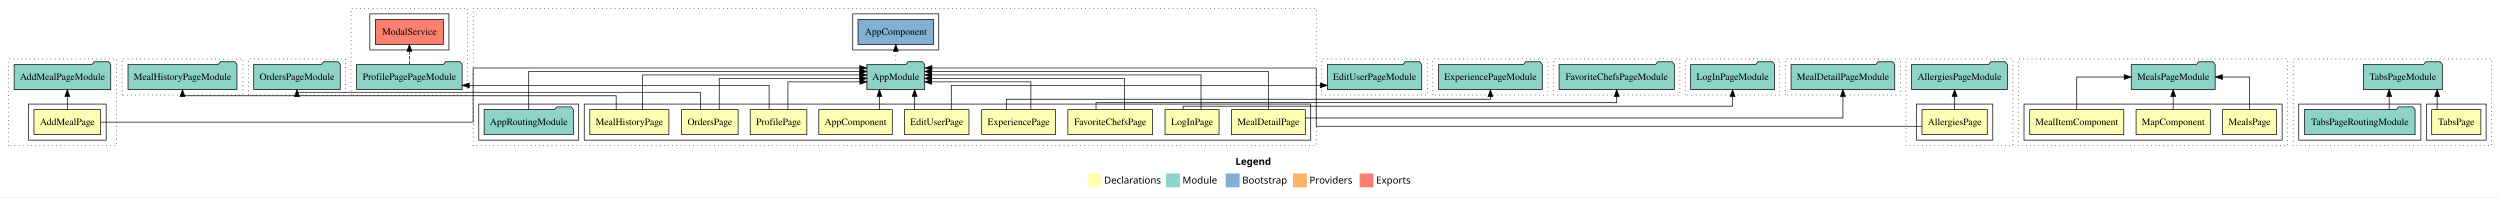
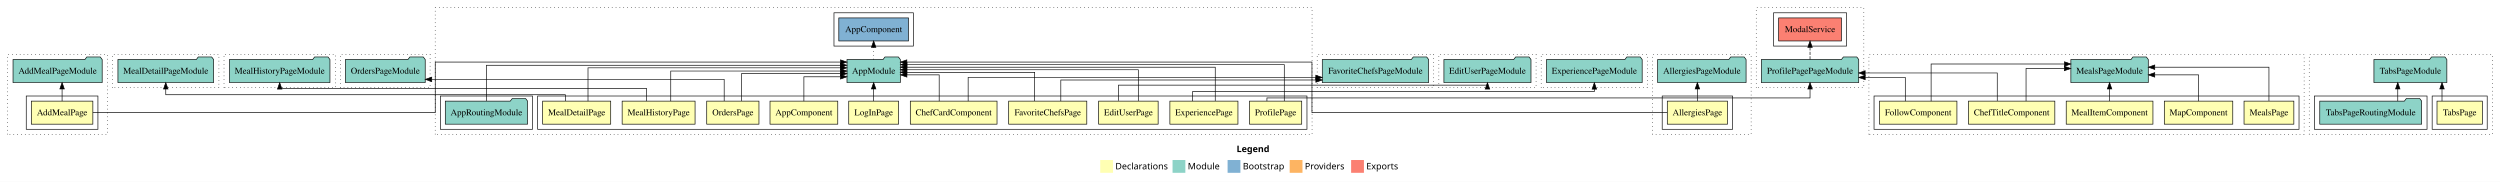
- <svg xmlns="http://www.w3.org/2000/svg" width="3603pt" height="284pt" viewBox="0.00 0.00 3603.00 284.00">
+ <svg xmlns="http://www.w3.org/2000/svg" width="3906pt" height="284pt" viewBox="0.00 0.00 3906.00 284.00">
  <g id="graph0" class="graph" transform="scale(1 1) rotate(0) translate(4 280)">
-     <polygon fill="#ffffff" stroke="transparent" points="-4,4 -4,-280 3599,-280 3599,4 -4,4" />
-     <text text-anchor="start" x="1776.509" y="-42.4" font-family="sans-serif" font-weight="bold" font-size="14.00" fill="#000000">Legend</text>
-     <polygon fill="#ffffb3" stroke="transparent" points="1563.5,-10 1563.5,-30 1583.5,-30 1583.5,-10 1563.5,-10" />
-     <text text-anchor="start" x="1587.129" y="-15.4" font-family="sans-serif" font-size="14.00" fill="#000000">  Declarations</text>
-     <polygon fill="#8dd3c7" stroke="transparent" points="1676.5,-10 1676.5,-30 1696.5,-30 1696.5,-10 1676.5,-10" />
-     <text text-anchor="start" x="1700.225" y="-15.4" font-family="sans-serif" font-size="14.00" fill="#000000">  Module</text>
-     <polygon fill="#80b1d3" stroke="transparent" points="1762.5,-10 1762.5,-30 1782.5,-30 1782.5,-10 1762.5,-10" />
-     <text text-anchor="start" x="1786.281" y="-15.4" font-family="sans-serif" font-size="14.00" fill="#000000">  Bootstrap</text>
-     <polygon fill="#fdb462" stroke="transparent" points="1859.5,-10 1859.5,-30 1879.5,-30 1879.5,-10 1859.5,-10" />
-     <text text-anchor="start" x="1883.173" y="-15.4" font-family="sans-serif" font-size="14.00" fill="#000000">  Providers</text>
-     <polygon fill="#fb8072" stroke="transparent" points="1955.5,-10 1955.5,-30 1975.5,-30 1975.5,-10 1955.5,-10" />
-     <text text-anchor="start" x="1979.226" y="-15.4" font-family="sans-serif" font-size="14.00" fill="#000000">  Exports</text>
+     <polygon fill="#ffffff" stroke="transparent" points="-4,4 -4,-280 3902,-280 3902,4 -4,4" />
+     <text text-anchor="start" x="1928.009" y="-42.4" font-family="sans-serif" font-weight="bold" font-size="14.00" fill="#000000">Legend</text>
+     <polygon fill="#ffffb3" stroke="transparent" points="1715,-10 1715,-30 1735,-30 1735,-10 1715,-10" />
+     <text text-anchor="start" x="1738.629" y="-15.4" font-family="sans-serif" font-size="14.00" fill="#000000">  Declarations</text>
+     <polygon fill="#8dd3c7" stroke="transparent" points="1828,-10 1828,-30 1848,-30 1848,-10 1828,-10" />
+     <text text-anchor="start" x="1851.725" y="-15.4" font-family="sans-serif" font-size="14.00" fill="#000000">  Module</text>
+     <polygon fill="#80b1d3" stroke="transparent" points="1914,-10 1914,-30 1934,-30 1934,-10 1914,-10" />
+     <text text-anchor="start" x="1937.781" y="-15.4" font-family="sans-serif" font-size="14.00" fill="#000000">  Bootstrap</text>
+     <polygon fill="#fdb462" stroke="transparent" points="2011,-10 2011,-30 2031,-30 2031,-10 2011,-10" />
+     <text text-anchor="start" x="2034.673" y="-15.4" font-family="sans-serif" font-size="14.00" fill="#000000">  Providers</text>
+     <polygon fill="#fb8072" stroke="transparent" points="2107,-10 2107,-30 2127,-30 2127,-10 2107,-10" />
+     <text text-anchor="start" x="2130.726" y="-15.4" font-family="sans-serif" font-size="14.00" fill="#000000">  Exports</text>
    <g id="clust1" class="cluster">
      <polygon fill="none" stroke="#000000" stroke-dasharray="1,5" points="8,-70 8,-195 164,-195 164,-70 8,-70" />
    </g>
    <g id="clust2" class="cluster">
      <polygon fill="none" stroke="#000000" points="37,-78 37,-130 149,-130 149,-78 37,-78" />
    </g>
    <g id="clust8" class="cluster">
-       <polygon fill="none" stroke="#000000" stroke-dasharray="1,5" points="2743,-70 2743,-195 2897,-195 2897,-70 2743,-70" />
+       <polygon fill="none" stroke="#000000" stroke-dasharray="1,5" points="2578,-70 2578,-195 2732,-195 2732,-70 2578,-70" />
    </g>
    <g id="clust9" class="cluster">
-       <polygon fill="none" stroke="#000000" points="2758,-78 2758,-130 2868,-130 2868,-78 2758,-78" />
+       <polygon fill="none" stroke="#000000" points="2593,-78 2593,-130 2703,-130 2703,-78 2593,-78" />
    </g>
    <g id="clust15" class="cluster">
-       <polygon fill="none" stroke="#000000" stroke-dasharray="1,5" points="678,-70 678,-268 1893,-268 1893,-70 678,-70" />
+       <polygon fill="none" stroke="#000000" stroke-dasharray="1,5" points="676,-70 676,-268 2046,-268 2046,-70 676,-70" />
    </g>
    <g id="clust16" class="cluster">
-       <polygon fill="none" stroke="#000000" points="838,-78 838,-130 1885,-130 1885,-78 838,-78" />
-     </g>
-     <g id="clust28" class="cluster">
-       <polygon fill="none" stroke="#000000" points="686,-78 686,-130 830,-130 830,-78 686,-78" />
-     </g>
-     <g id="clust30" class="cluster">
-       <polygon fill="none" stroke="#000000" points="1225,-208 1225,-260 1349,-260 1349,-208 1225,-208" />
-     </g>
-     <g id="clust38" class="cluster">
-       <polygon fill="none" stroke="#000000" stroke-dasharray="1,5" points="1901,-143 1901,-195 2053,-195 2053,-143 1901,-143" />
-     </g>
-     <g id="clust45" class="cluster">
-       <polygon fill="none" stroke="#000000" stroke-dasharray="1,5" points="2061,-143 2061,-195 2227,-195 2227,-143 2061,-143" />
-     </g>
-     <g id="clust52" class="cluster">
-       <polygon fill="none" stroke="#000000" stroke-dasharray="1,5" points="2235,-143 2235,-195 2417,-195 2417,-143 2235,-143" />
-     </g>
-     <g id="clust59" class="cluster">
-       <polygon fill="none" stroke="#000000" stroke-dasharray="1,5" points="2425,-143 2425,-195 2561,-195 2561,-143 2425,-143" />
-     </g>
-     <g id="clust66" class="cluster">
-       <polygon fill="none" stroke="#000000" stroke-dasharray="1,5" points="2569,-143 2569,-195 2735,-195 2735,-143 2569,-143" />
-     </g>
-     <g id="clust73" class="cluster">
-       <polygon fill="none" stroke="#000000" stroke-dasharray="1,5" points="172,-143 172,-195 346,-195 346,-143 172,-143" />
-     </g>
-     <g id="clust80" class="cluster">
-       <polygon fill="none" stroke="#000000" stroke-dasharray="1,5" points="2905,-70 2905,-195 3293,-195 3293,-70 2905,-70" />
-     </g>
-     <g id="clust81" class="cluster">
-       <polygon fill="none" stroke="#000000" points="2913,-78 2913,-130 3285,-130 3285,-78 2913,-78" />
-     </g>
-     <g id="clust89" class="cluster">
-       <polygon fill="none" stroke="#000000" stroke-dasharray="1,5" points="354,-143 354,-195 494,-195 494,-143 354,-143" />
-     </g>
-     <g id="clust96" class="cluster">
-       <polygon fill="none" stroke="#000000" stroke-dasharray="1,5" points="502,-143 502,-268 670,-268 670,-143 502,-143" />
-     </g>
-     <g id="clust100" class="cluster">
-       <polygon fill="none" stroke="#000000" points="529,-208 529,-260 643,-260 643,-208 529,-208" />
+       <polygon fill="none" stroke="#000000" points="836,-78 836,-130 2038,-130 2038,-78 836,-78" />
+     </g>
+     <g id="clust29" class="cluster">
+       <polygon fill="none" stroke="#000000" points="684,-78 684,-130 828,-130 828,-78 684,-78" />
+     </g>
+     <g id="clust31" class="cluster">
+       <polygon fill="none" stroke="#000000" points="1299,-208 1299,-260 1423,-260 1423,-208 1299,-208" />
+     </g>
+     <g id="clust39" class="cluster">
+       <polygon fill="none" stroke="#000000" stroke-dasharray="1,5" points="2244,-143 2244,-195 2396,-195 2396,-143 2244,-143" />
+     </g>
+     <g id="clust46" class="cluster">
+       <polygon fill="none" stroke="#000000" stroke-dasharray="1,5" points="2404,-143 2404,-195 2570,-195 2570,-143 2404,-143" />
+     </g>
+     <g id="clust53" class="cluster">
+       <polygon fill="none" stroke="#000000" stroke-dasharray="1,5" points="2054,-143 2054,-195 2236,-195 2236,-143 2054,-143" />
+     </g>
+     <g id="clust61" class="cluster">
+       <polygon fill="none" stroke="#000000" stroke-dasharray="1,5" points="172,-143 172,-195 338,-195 338,-143 172,-143" />
+     </g>
+     <g id="clust68" class="cluster">
+       <polygon fill="none" stroke="#000000" stroke-dasharray="1,5" points="346,-143 346,-195 520,-195 520,-143 346,-143" />
+     </g>
+     <g id="clust75" class="cluster">
+       <polygon fill="none" stroke="#000000" stroke-dasharray="1,5" points="2916,-70 2916,-195 3596,-195 3596,-70 2916,-70" />
+     </g>
+     <g id="clust76" class="cluster">
+       <polygon fill="none" stroke="#000000" points="2924,-78 2924,-130 3588,-130 3588,-78 2924,-78" />
+     </g>
+     <g id="clust86" class="cluster">
+       <polygon fill="none" stroke="#000000" stroke-dasharray="1,5" points="528,-143 528,-195 668,-195 668,-143 528,-143" />
+     </g>
+     <g id="clust93" class="cluster">
+       <polygon fill="none" stroke="#000000" stroke-dasharray="1,5" points="2740,-143 2740,-268 2908,-268 2908,-143 2740,-143" />
+     </g>
+     <g id="clust99" class="cluster">
+       <polygon fill="none" stroke="#000000" points="2767,-208 2767,-260 2881,-260 2881,-208 2767,-208" />
+     </g>
+     <g id="clust102" class="cluster">
+       <polygon fill="none" stroke="#000000" stroke-dasharray="1,5" points="3604,-70 3604,-195 3890,-195 3890,-70 3604,-70" />
    </g>
    <g id="clust103" class="cluster">
-       <polygon fill="none" stroke="#000000" stroke-dasharray="1,5" points="3301,-70 3301,-195 3587,-195 3587,-70 3301,-70" />
-     </g>
-     <g id="clust104" class="cluster">
-       <polygon fill="none" stroke="#000000" points="3493,-78 3493,-130 3579,-130 3579,-78 3493,-78" />
-     </g>
-     <g id="clust106" class="cluster">
-       <polygon fill="none" stroke="#000000" points="3309,-78 3309,-130 3485,-130 3485,-78 3309,-78" />
+       <polygon fill="none" stroke="#000000" points="3796,-78 3796,-130 3882,-130 3882,-78 3796,-78" />
+     </g>
+     <g id="clust105" class="cluster">
+       <polygon fill="none" stroke="#000000" points="3612,-78 3612,-130 3788,-130 3788,-78 3612,-78" />
    </g>
    <g id="node1" class="node">
      <polygon fill="#ffffb3" stroke="#000000" points="141.083,-122 44.917,-122 44.917,-86 141.083,-86 141.083,-122" />
      <text text-anchor="middle" x="93" y="-99.8" font-family="Times,serif" font-size="14.00" fill="#000000">AddMealPage</text>
    </g>
    <g id="node2" class="node">
      <polygon fill="#8dd3c7" stroke="#000000" points="155.633,-187 152.633,-191 131.633,-191 128.633,-187 16.367,-187 16.367,-151 155.633,-151 155.633,-187" />
      <text text-anchor="middle" x="86" y="-164.8" font-family="Times,serif" font-size="14.00" fill="#000000">AddMealPageModule</text>
    </g>
    <g id="edge1" class="edge">
      <path fill="none" stroke="#000000" d="M93,-122.106C93,-122.106 93,-140.991 93,-140.991" />
      <polygon fill="#000000" stroke="#000000" points="89.5,-140.991 93,-150.991 96.5,-140.991 89.5,-140.991" />
    </g>
+     <g id="node15" class="node">
+       <polygon fill="#8dd3c7" stroke="#000000" points="1402.657,-187 1399.657,-191 1378.657,-191 1375.657,-187 1319.343,-187 1319.343,-151 1402.657,-151 1402.657,-187" />
+       <text text-anchor="middle" x="1361" y="-164.8" font-family="Times,serif" font-size="14.00" fill="#000000">AppModule</text>
+     </g>
+     <g id="edge3" class="edge">
+       <path fill="none" stroke="#000000" d="M141.207,-104C280.891,-104 676.019,-104 676.019,-104 676.019,-104 676.019,-183 676.019,-183 676.019,-183 1309.182,-183 1309.182,-183" />
+       <polygon fill="#000000" stroke="#000000" points="1309.182,-186.5 1319.182,-183 1309.182,-179.5 1309.182,-186.5" />
+     </g>
+     <g id="node3" class="node">
+       <polygon fill="#ffffb3" stroke="#000000" points="2695.026,-122 2600.974,-122 2600.974,-86 2695.026,-86 2695.026,-122" />
+       <text text-anchor="middle" x="2648" y="-99.8" font-family="Times,serif" font-size="14.00" fill="#000000">AllergiesPage</text>
+     </g>
+     <g id="node4" class="node">
+       <polygon fill="#8dd3c7" stroke="#000000" points="2724.074,-187 2721.074,-191 2700.074,-191 2697.074,-187 2585.926,-187 2585.926,-151 2724.074,-151 2724.074,-187" />
+       <text text-anchor="middle" x="2655" y="-164.8" font-family="Times,serif" font-size="14.00" fill="#000000">AllergiesPageModule</text>
+     </g>
+     <g id="edge2" class="edge">
+       <path fill="none" stroke="#000000" d="M2648,-122.106C2648,-122.106 2648,-140.991 2648,-140.991" />
+       <polygon fill="#000000" stroke="#000000" points="2644.5,-140.991 2648,-150.991 2651.5,-140.991 2644.5,-140.991" />
+     </g>
+     <g id="edge4" class="edge">
+       <path fill="none" stroke="#000000" d="M2600.747,-104C2458.787,-104 2045.81,-104 2045.81,-104 2045.81,-104 2045.81,-183 2045.81,-183 2045.81,-183 1412.807,-183 1412.807,-183" />
+       <polygon fill="#000000" stroke="#000000" points="1412.807,-179.5 1402.807,-183 1412.807,-186.5 1412.807,-179.5" />
+     </g>
+     <g id="node5" class="node">
+       <polygon fill="#ffffb3" stroke="#000000" points="1304.94,-122 1199.06,-122 1199.06,-86 1304.94,-86 1304.94,-122" />
+       <text text-anchor="middle" x="1252" y="-99.8" font-family="Times,serif" font-size="14.00" fill="#000000">AppComponent</text>
+     </g>
+     <g id="edge5" class="edge">
+       <path fill="none" stroke="#000000" d="M1252,-122.027C1252,-138.398 1252,-160 1252,-160 1252,-160 1309.169,-160 1309.169,-160" />
+       <polygon fill="#000000" stroke="#000000" points="1309.169,-163.5 1319.169,-160 1309.169,-156.5 1309.169,-163.5" />
+     </g>
+     <g id="node6" class="node">
+       <polygon fill="#ffffb3" stroke="#000000" points="1553.756,-122 1418.244,-122 1418.244,-86 1553.756,-86 1553.756,-122" />
+       <text text-anchor="middle" x="1486" y="-99.8" font-family="Times,serif" font-size="14.00" fill="#000000">ChefCardComponent</text>
+     </g>
+     <g id="edge6" class="edge">
+       <path fill="none" stroke="#000000" d="M1463.374,-122.022C1463.374,-139.373 1463.374,-163 1463.374,-163 1463.374,-163 1412.935,-163 1412.935,-163" />
+       <polygon fill="#000000" stroke="#000000" points="1412.935,-159.5 1402.935,-163 1412.935,-166.5 1412.935,-159.5" />
+     </g>
+     <g id="node20" class="node">
+       <polygon fill="#8dd3c7" stroke="#000000" points="2228.072,-187 2225.072,-191 2204.072,-191 2201.072,-187 2061.928,-187 2061.928,-151 2228.072,-151 2228.072,-187" />
+       <text text-anchor="middle" x="2145" y="-164.8" font-family="Times,serif" font-size="14.00" fill="#000000">FavoriteChefsPageModule</text>
+     </g>
+     <g id="edge19" class="edge">
+       <path fill="none" stroke="#000000" d="M1508.626,-122.009C1508.626,-138.049 1508.626,-159 1508.626,-159 1508.626,-159 2051.805,-159 2051.805,-159" />
+       <polygon fill="#000000" stroke="#000000" points="2051.805,-162.5 2061.805,-159 2051.805,-155.5 2051.805,-162.5" />
+     </g>
+     <g id="node7" class="node">
+       <polygon fill="#ffffb3" stroke="#000000" points="1805.472,-122 1712.528,-122 1712.528,-86 1805.472,-86 1805.472,-122" />
+       <text text-anchor="middle" x="1759" y="-99.8" font-family="Times,serif" font-size="14.00" fill="#000000">EditUserPage</text>
+     </g>
+     <g id="edge7" class="edge">
+       <path fill="none" stroke="#000000" d="M1774.495,-122.308C1774.495,-142.145 1774.495,-171 1774.495,-171 1774.495,-171 1412.924,-171 1412.924,-171" />
+       <polygon fill="#000000" stroke="#000000" points="1412.924,-167.5 1402.924,-171 1412.924,-174.5 1412.924,-167.5" />
+     </g>
+     <g id="node18" class="node">
+       <polygon fill="#8dd3c7" stroke="#000000" points="2388.023,-187 2385.023,-191 2364.023,-191 2361.023,-187 2251.977,-187 2251.977,-151 2388.023,-151 2388.023,-187" />
+       <text text-anchor="middle" x="2320" y="-164.8" font-family="Times,serif" font-size="14.00" fill="#000000">EditUserPageModule</text>
+     </g>
+     <g id="edge17" class="edge">
+       <path fill="none" stroke="#000000" d="M1743.505,-122.485C1743.505,-134.14 1743.505,-147 1743.505,-147 1743.505,-147 2320,-147 2320,-147 2320,-147 2320,-147.383 2320,-147.383" />
+       <polygon fill="#000000" stroke="#000000" points="2316.5,-140.832 2320,-150.832 2323.5,-140.832 2316.5,-140.832" />
+     </g>
+     <g id="node8" class="node">
+       <polygon fill="#ffffb3" stroke="#000000" points="1930.174,-122 1823.826,-122 1823.826,-86 1930.174,-86 1930.174,-122" />
+       <text text-anchor="middle" x="1877" y="-99.8" font-family="Times,serif" font-size="14.00" fill="#000000">ExperiencePage</text>
+     </g>
+     <g id="edge8" class="edge">
+       <path fill="none" stroke="#000000" d="M1894.696,-122.284C1894.696,-143.321 1894.696,-175 1894.696,-175 1894.696,-175 1412.878,-175 1412.878,-175" />
+       <polygon fill="#000000" stroke="#000000" points="1412.878,-171.5 1402.878,-175 1412.878,-178.5 1412.878,-171.5" />
+     </g>
+     <g id="node19" class="node">
+       <polygon fill="#8dd3c7" stroke="#000000" points="2561.724,-187 2558.724,-191 2537.724,-191 2534.724,-187 2412.276,-187 2412.276,-151 2561.724,-151 2561.724,-187" />
+       <text text-anchor="middle" x="2487" y="-164.8" font-family="Times,serif" font-size="14.00" fill="#000000">ExperiencePageModule</text>
+     </g>
+     <g id="edge18" class="edge">
+       <path fill="none" stroke="#000000" d="M1859.304,-122.045C1859.304,-129.749 1859.304,-137 1859.304,-137 1859.304,-137 2487,-137 2487,-137 2487,-137 2487,-140.757 2487,-140.757" />
+       <polygon fill="#000000" stroke="#000000" points="2483.5,-140.757 2487,-150.757 2490.5,-140.757 2483.5,-140.757" />
+     </g>
+     <g id="node9" class="node">
+       <polygon fill="#ffffb3" stroke="#000000" points="1694.023,-122 1571.977,-122 1571.977,-86 1694.023,-86 1694.023,-122" />
+       <text text-anchor="middle" x="1633" y="-99.8" font-family="Times,serif" font-size="14.00" fill="#000000">FavoriteChefsPage</text>
+     </g>
+     <g id="edge9" class="edge">
+       <path fill="none" stroke="#000000" d="M1612.58,-122.222C1612.58,-140.828 1612.58,-167 1612.58,-167 1612.58,-167 1412.826,-167 1412.826,-167" />
+       <polygon fill="#000000" stroke="#000000" points="1412.826,-163.5 1402.826,-167 1412.826,-170.5 1412.826,-163.5" />
+     </g>
+     <g id="edge20" class="edge">
+       <path fill="none" stroke="#000000" d="M1653.42,-122.124C1653.42,-136.783 1653.42,-155 1653.42,-155 1653.42,-155 2051.888,-155 2051.888,-155" />
+       <polygon fill="#000000" stroke="#000000" points="2051.888,-158.5 2061.888,-155 2051.888,-151.5 2051.888,-158.5" />
+     </g>
+     <g id="node10" class="node">
+       <polygon fill="#ffffb3" stroke="#000000" points="1399.926,-122 1322.074,-122 1322.074,-86 1399.926,-86 1399.926,-122" />
+       <text text-anchor="middle" x="1361" y="-99.8" font-family="Times,serif" font-size="14.00" fill="#000000">LogInPage</text>
+     </g>
+     <g id="edge10" class="edge">
+       <path fill="none" stroke="#000000" d="M1361,-122.106C1361,-122.106 1361,-140.991 1361,-140.991" />
+       <polygon fill="#000000" stroke="#000000" points="1357.5,-140.991 1361,-150.991 1364.5,-140.991 1357.5,-140.991" />
+     </g>
+     <g id="node11" class="node">
+       <polygon fill="#ffffb3" stroke="#000000" points="950.184,-122 843.816,-122 843.816,-86 950.184,-86 950.184,-122" />
+       <text text-anchor="middle" x="897" y="-99.8" font-family="Times,serif" font-size="14.00" fill="#000000">MealDetailPage</text>
+     </g>
+     <g id="edge11" class="edge">
+       <path fill="none" stroke="#000000" d="M914.697,-122.027C914.697,-142.767 914.697,-174 914.697,-174 914.697,-174 1309.013,-174 1309.013,-174" />
+       <polygon fill="#000000" stroke="#000000" points="1309.013,-177.5 1319.013,-174 1309.013,-170.5 1309.013,-177.5" />
+     </g>
+     <g id="node21" class="node">
+       <polygon fill="#8dd3c7" stroke="#000000" points="329.734,-187 326.734,-191 305.734,-191 302.734,-187 180.266,-187 180.266,-151 329.734,-151 329.734,-187" />
+       <text text-anchor="middle" x="255" y="-164.8" font-family="Times,serif" font-size="14.00" fill="#000000">MealDetailPageModule</text>
+     </g>
+     <g id="edge21" class="edge">
+       <path fill="none" stroke="#000000" d="M879.303,-122.207C879.303,-127.555 879.303,-132 879.303,-132 879.303,-132 255,-132 255,-132 255,-132 255,-140.934 255,-140.934" />
+       <polygon fill="#000000" stroke="#000000" points="251.5,-140.934 255,-150.934 258.5,-140.934 251.5,-140.934" />
+     </g>
+     <g id="node12" class="node">
+       <polygon fill="#ffffb3" stroke="#000000" points="1081.969,-122 968.031,-122 968.031,-86 1081.969,-86 1081.969,-122" />
+       <text text-anchor="middle" x="1025" y="-99.8" font-family="Times,serif" font-size="14.00" fill="#000000">MealHistoryPage</text>
+     </g>
+     <g id="edge12" class="edge">
+       <path fill="none" stroke="#000000" d="M1043.995,-122.106C1043.995,-141.339 1043.995,-169 1043.995,-169 1043.995,-169 1309.231,-169 1309.231,-169" />
+       <polygon fill="#000000" stroke="#000000" points="1309.231,-172.5 1319.231,-169 1309.231,-165.5 1309.231,-172.5" />
+     </g>
+     <g id="node22" class="node">
+       <polygon fill="#8dd3c7" stroke="#000000" points="511.52,-187 508.52,-191 487.52,-191 484.52,-187 354.48,-187 354.48,-151 511.52,-151 511.52,-187" />
+       <text text-anchor="middle" x="433" y="-164.8" font-family="Times,serif" font-size="14.00" fill="#000000">MealHistoryPageModule</text>
+     </g>
+     <g id="edge22" class="edge">
+       <path fill="none" stroke="#000000" d="M1006.005,-122.11C1006.005,-131.897 1006.005,-142 1006.005,-142 1006.005,-142 433,-142 433,-142 433,-142 433,-142.884 433,-142.884" />
+       <polygon fill="#000000" stroke="#000000" points="429.5,-140.841 433,-150.841 436.5,-140.841 429.5,-140.841" />
+     </g>
+     <g id="node13" class="node">
+       <polygon fill="#ffffb3" stroke="#000000" points="1181.799,-122 1100.201,-122 1100.201,-86 1181.799,-86 1181.799,-122" />
+       <text text-anchor="middle" x="1141" y="-99.8" font-family="Times,serif" font-size="14.00" fill="#000000">OrdersPage</text>
+     </g>
+     <g id="edge13" class="edge">
+       <path fill="none" stroke="#000000" d="M1154.55,-122.302C1154.55,-140.27 1154.55,-165 1154.55,-165 1154.55,-165 1309.222,-165 1309.222,-165" />
+       <polygon fill="#000000" stroke="#000000" points="1309.222,-168.5 1319.222,-165 1309.222,-161.5 1309.222,-168.5" />
+     </g>
+     <g id="node29" class="node">
+       <polygon fill="#8dd3c7" stroke="#000000" points="660.349,-187 657.349,-191 636.349,-191 633.349,-187 535.651,-187 535.651,-151 660.349,-151 660.349,-187" />
+       <text text-anchor="middle" x="598" y="-164.8" font-family="Times,serif" font-size="14.00" fill="#000000">OrdersPageModule</text>
+     </g>
+     <g id="edge28" class="edge">
+       <path fill="none" stroke="#000000" d="M1127.45,-122.187C1127.45,-137.182 1127.45,-156 1127.45,-156 1127.45,-156 670.553,-156 670.553,-156" />
+       <polygon fill="#000000" stroke="#000000" points="670.553,-152.5 660.553,-156 670.553,-159.5 670.553,-152.5" />
+     </g>
    <g id="node14" class="node">
-       <polygon fill="#8dd3c7" stroke="#000000" points="1328.657,-187 1325.657,-191 1304.657,-191 1301.657,-187 1245.343,-187 1245.343,-151 1328.657,-151 1328.657,-187" />
-       <text text-anchor="middle" x="1287" y="-164.8" font-family="Times,serif" font-size="14.00" fill="#000000">AppModule</text>
-     </g>
-     <g id="edge3" class="edge">
-       <path fill="none" stroke="#000000" d="M141.356,-104C281.473,-104 677.825,-104 677.825,-104 677.825,-104 677.825,-182 677.825,-182 677.825,-182 1235.129,-182 1235.129,-182" />
-       <polygon fill="#000000" stroke="#000000" points="1235.129,-185.5 1245.129,-182 1235.129,-178.5 1235.129,-185.5" />
-     </g>
-     <g id="node3" class="node">
-       <polygon fill="#ffffb3" stroke="#000000" points="2860.026,-122 2765.974,-122 2765.974,-86 2860.026,-86 2860.026,-122" />
-       <text text-anchor="middle" x="2813" y="-99.8" font-family="Times,serif" font-size="14.00" fill="#000000">AllergiesPage</text>
-     </g>
-     <g id="node4" class="node">
-       <polygon fill="#8dd3c7" stroke="#000000" points="2889.074,-187 2886.074,-191 2865.074,-191 2862.074,-187 2750.926,-187 2750.926,-151 2889.074,-151 2889.074,-187" />
-       <text text-anchor="middle" x="2820" y="-164.8" font-family="Times,serif" font-size="14.00" fill="#000000">AllergiesPageModule</text>
-     </g>
-     <g id="edge2" class="edge">
-       <path fill="none" stroke="#000000" d="M2813,-122.106C2813,-122.106 2813,-140.991 2813,-140.991" />
-       <polygon fill="#000000" stroke="#000000" points="2809.5,-140.991 2813,-150.991 2816.5,-140.991 2809.5,-140.991" />
-     </g>
-     <g id="edge4" class="edge">
-       <path fill="none" stroke="#000000" d="M2765.789,-98C2577.837,-98 1892.916,-98 1892.916,-98 1892.916,-98 1892.916,-182 1892.916,-182 1892.916,-182 1339.126,-182 1339.126,-182" />
-       <polygon fill="#000000" stroke="#000000" points="1339.126,-178.5 1329.126,-182 1339.126,-185.5 1339.126,-178.5" />
-     </g>
-     <g id="node5" class="node">
-       <polygon fill="#ffffb3" stroke="#000000" points="1281.94,-122 1176.06,-122 1176.06,-86 1281.94,-86 1281.94,-122" />
-       <text text-anchor="middle" x="1229" y="-99.8" font-family="Times,serif" font-size="14.00" fill="#000000">AppComponent</text>
-     </g>
-     <g id="edge5" class="edge">
-       <path fill="none" stroke="#000000" d="M1263.446,-122.106C1263.446,-122.106 1263.446,-140.991 1263.446,-140.991" />
-       <polygon fill="#000000" stroke="#000000" points="1259.946,-140.991 1263.446,-150.991 1266.946,-140.991 1259.946,-140.991" />
-     </g>
-     <g id="node6" class="node">
-       <polygon fill="#ffffb3" stroke="#000000" points="1392.472,-122 1299.528,-122 1299.528,-86 1392.472,-86 1392.472,-122" />
-       <text text-anchor="middle" x="1346" y="-99.8" font-family="Times,serif" font-size="14.00" fill="#000000">EditUserPage</text>
-     </g>
-     <g id="edge6" class="edge">
-       <path fill="none" stroke="#000000" d="M1314.171,-122.106C1314.171,-122.106 1314.171,-140.991 1314.171,-140.991" />
-       <polygon fill="#000000" stroke="#000000" points="1310.671,-140.991 1314.171,-150.991 1317.671,-140.991 1310.671,-140.991" />
+       <polygon fill="#ffffb3" stroke="#000000" points="2029.812,-122 1948.188,-122 1948.188,-86 2029.812,-86 2029.812,-122" />
+       <text text-anchor="middle" x="1989" y="-99.8" font-family="Times,serif" font-size="14.00" fill="#000000">ProfilePage</text>
+     </g>
+     <g id="edge14" class="edge">
+       <path fill="none" stroke="#000000" d="M2002.552,-122.155C2002.552,-144.352 2002.552,-179 2002.552,-179 2002.552,-179 1413.094,-179 1413.094,-179" />
+       <polygon fill="#000000" stroke="#000000" points="1413.094,-175.5 1403.094,-179 1413.094,-182.5 1413.094,-175.5" />
+     </g>
+     <g id="node30" class="node">
+       <polygon fill="#8dd3c7" stroke="#000000" points="2900.073,-187 2897.073,-191 2876.073,-191 2873.073,-187 2747.927,-187 2747.927,-151 2900.073,-151 2900.073,-187" />
+       <text text-anchor="middle" x="2824" y="-164.8" font-family="Times,serif" font-size="14.00" fill="#000000">ProfilePagePageModule</text>
+     </g>
+     <g id="edge31" class="edge">
+       <path fill="none" stroke="#000000" d="M1975.448,-122.122C1975.448,-124.973 1975.448,-127 1975.448,-127 1975.448,-127 2824,-127 2824,-127 2824,-127 2824,-140.945 2824,-140.945" />
+       <polygon fill="#000000" stroke="#000000" points="2820.5,-140.944 2824,-150.945 2827.5,-140.945 2820.5,-140.944" />
    </g>
    <g id="node17" class="node">
-       <polygon fill="#8dd3c7" stroke="#000000" points="2045.023,-187 2042.023,-191 2021.023,-191 2018.023,-187 1908.977,-187 1908.977,-151 2045.023,-151 2045.023,-187" />
-       <text text-anchor="middle" x="1977" y="-164.8" font-family="Times,serif" font-size="14.00" fill="#000000">EditUserPageModule</text>
+       <polygon fill="#80b1d3" stroke="#000000" points="1415.439,-252 1306.561,-252 1306.561,-216 1415.439,-216 1415.439,-252" />
+       <text text-anchor="middle" x="1361" y="-229.8" font-family="Times,serif" font-size="14.00" fill="#000000">AppComponent </text>
    </g>
    <g id="edge16" class="edge">
-       <path fill="none" stroke="#000000" d="M1366.978,-122.24C1366.978,-137.571 1366.978,-157 1366.978,-157 1366.978,-157 1898.798,-157 1898.798,-157" />
-       <polygon fill="#000000" stroke="#000000" points="1898.798,-160.5 1908.798,-157 1898.798,-153.5 1898.798,-160.5" />
-     </g>
-     <g id="node7" class="node">
-       <polygon fill="#ffffb3" stroke="#000000" points="1517.174,-122 1410.826,-122 1410.826,-86 1517.174,-86 1517.174,-122" />
-       <text text-anchor="middle" x="1464" y="-99.8" font-family="Times,serif" font-size="14.00" fill="#000000">ExperiencePage</text>
-     </g>
-     <g id="edge7" class="edge">
-       <path fill="none" stroke="#000000" d="M1481.696,-122.034C1481.696,-139.06 1481.696,-162 1481.696,-162 1481.696,-162 1338.767,-162 1338.767,-162" />
-       <polygon fill="#000000" stroke="#000000" points="1338.767,-158.5 1328.767,-162 1338.767,-165.5 1338.767,-158.5" />
-     </g>
-     <g id="node18" class="node">
-       <polygon fill="#8dd3c7" stroke="#000000" points="2218.724,-187 2215.724,-191 2194.724,-191 2191.724,-187 2069.276,-187 2069.276,-151 2218.724,-151 2218.724,-187" />
-       <text text-anchor="middle" x="2144" y="-164.8" font-family="Times,serif" font-size="14.00" fill="#000000">ExperiencePageModule</text>
-     </g>
-     <g id="edge17" class="edge">
-       <path fill="none" stroke="#000000" d="M1446.304,-122.045C1446.304,-129.749 1446.304,-137 1446.304,-137 1446.304,-137 2144,-137 2144,-137 2144,-137 2144,-140.757 2144,-140.757" />
-       <polygon fill="#000000" stroke="#000000" points="2140.5,-140.757 2144,-150.757 2147.5,-140.757 2140.5,-140.757" />
-     </g>
-     <g id="node8" class="node">
-       <polygon fill="#ffffb3" stroke="#000000" points="1657.023,-122 1534.977,-122 1534.977,-86 1657.023,-86 1657.023,-122" />
-       <text text-anchor="middle" x="1596" y="-99.8" font-family="Times,serif" font-size="14.00" fill="#000000">FavoriteChefsPage</text>
-     </g>
-     <g id="edge8" class="edge">
-       <path fill="none" stroke="#000000" d="M1616.42,-122.222C1616.42,-140.828 1616.42,-167 1616.42,-167 1616.42,-167 1338.721,-167 1338.721,-167" />
-       <polygon fill="#000000" stroke="#000000" points="1338.721,-163.5 1328.721,-167 1338.721,-170.5 1338.721,-163.5" />
-     </g>
-     <g id="node19" class="node">
-       <polygon fill="#8dd3c7" stroke="#000000" points="2409.072,-187 2406.072,-191 2385.072,-191 2382.072,-187 2242.928,-187 2242.928,-151 2409.072,-151 2409.072,-187" />
-       <text text-anchor="middle" x="2326" y="-164.8" font-family="Times,serif" font-size="14.00" fill="#000000">FavoriteChefsPageModule</text>
-     </g>
-     <g id="edge18" class="edge">
-       <path fill="none" stroke="#000000" d="M1575.58,-122.207C1575.58,-127.555 1575.58,-132 1575.58,-132 1575.58,-132 2326,-132 2326,-132 2326,-132 2326,-140.934 2326,-140.934" />
-       <polygon fill="#000000" stroke="#000000" points="2322.5,-140.934 2326,-150.934 2329.5,-140.934 2322.5,-140.934" />
-     </g>
-     <g id="node9" class="node">
-       <polygon fill="#ffffb3" stroke="#000000" points="1752.926,-122 1675.074,-122 1675.074,-86 1752.926,-86 1752.926,-122" />
-       <text text-anchor="middle" x="1714" y="-99.8" font-family="Times,serif" font-size="14.00" fill="#000000">LogInPage</text>
-     </g>
-     <g id="edge9" class="edge">
-       <path fill="none" stroke="#000000" d="M1726.904,-122.223C1726.904,-142.365 1726.904,-172 1726.904,-172 1726.904,-172 1338.782,-172 1338.782,-172" />
-       <polygon fill="#000000" stroke="#000000" points="1338.782,-168.5 1328.782,-172 1338.782,-175.5 1338.782,-168.5" />
-     </g>
-     <g id="node20" class="node">
-       <polygon fill="#8dd3c7" stroke="#000000" points="2553.475,-187 2550.475,-191 2529.475,-191 2526.475,-187 2432.525,-187 2432.525,-151 2553.475,-151 2553.475,-187" />
-       <text text-anchor="middle" x="2493" y="-164.8" font-family="Times,serif" font-size="14.00" fill="#000000">LogInPageModule</text>
-     </g>
-     <g id="edge19" class="edge">
-       <path fill="none" stroke="#000000" d="M1701.096,-122.122C1701.096,-124.973 1701.096,-127 1701.096,-127 1701.096,-127 2493,-127 2493,-127 2493,-127 2493,-140.945 2493,-140.945" />
-       <polygon fill="#000000" stroke="#000000" points="2489.5,-140.944 2493,-150.945 2496.5,-140.945 2489.5,-140.944" />
-     </g>
-     <g id="node10" class="node">
-       <polygon fill="#ffffb3" stroke="#000000" points="1877.184,-122 1770.816,-122 1770.816,-86 1877.184,-86 1877.184,-122" />
-       <text text-anchor="middle" x="1824" y="-99.8" font-family="Times,serif" font-size="14.00" fill="#000000">MealDetailPage</text>
-     </g>
-     <g id="edge10" class="edge">
-       <path fill="none" stroke="#000000" d="M1824,-122.045C1824,-143.662 1824,-177 1824,-177 1824,-177 1338.691,-177 1338.691,-177" />
-       <polygon fill="#000000" stroke="#000000" points="1338.691,-173.5 1328.691,-177 1338.691,-180.5 1338.691,-173.5" />
-     </g>
-     <g id="node21" class="node">
-       <polygon fill="#8dd3c7" stroke="#000000" points="2726.734,-187 2723.734,-191 2702.734,-191 2699.734,-187 2577.266,-187 2577.266,-151 2726.734,-151 2726.734,-187" />
-       <text text-anchor="middle" x="2652" y="-164.8" font-family="Times,serif" font-size="14.00" fill="#000000">MealDetailPageModule</text>
-     </g>
-     <g id="edge20" class="edge">
-       <path fill="none" stroke="#000000" d="M1877.372,-110C2060.487,-110 2652,-110 2652,-110 2652,-110 2652,-140.977 2652,-140.977" />
-       <polygon fill="#000000" stroke="#000000" points="2648.5,-140.977 2652,-150.977 2655.5,-140.977 2648.5,-140.977" />
-     </g>
-     <g id="node11" class="node">
-       <polygon fill="#ffffb3" stroke="#000000" points="959.969,-122 846.031,-122 846.031,-86 959.969,-86 959.969,-122" />
-       <text text-anchor="middle" x="903" y="-99.8" font-family="Times,serif" font-size="14.00" fill="#000000">MealHistoryPage</text>
-     </g>
-     <g id="edge11" class="edge">
-       <path fill="none" stroke="#000000" d="M921.995,-122.223C921.995,-142.365 921.995,-172 921.995,-172 921.995,-172 1235.129,-172 1235.129,-172" />
-       <polygon fill="#000000" stroke="#000000" points="1235.129,-175.5 1245.129,-172 1235.129,-168.5 1235.129,-175.5" />
-     </g>
-     <g id="node22" class="node">
-       <polygon fill="#8dd3c7" stroke="#000000" points="337.52,-187 334.52,-191 313.52,-191 310.52,-187 180.48,-187 180.48,-151 337.52,-151 337.52,-187" />
-       <text text-anchor="middle" x="259" y="-164.8" font-family="Times,serif" font-size="14.00" fill="#000000">MealHistoryPageModule</text>
-     </g>
-     <g id="edge21" class="edge">
-       <path fill="none" stroke="#000000" d="M884.005,-122.11C884.005,-131.897 884.005,-142 884.005,-142 884.005,-142 259,-142 259,-142 259,-142 259,-142.884 259,-142.884" />
-       <polygon fill="#000000" stroke="#000000" points="255.5,-140.841 259,-150.841 262.5,-140.841 255.5,-140.841" />
-     </g>
-     <g id="node12" class="node">
-       <polygon fill="#ffffb3" stroke="#000000" points="1059.799,-122 978.201,-122 978.201,-86 1059.799,-86 1059.799,-122" />
-       <text text-anchor="middle" x="1019" y="-99.8" font-family="Times,serif" font-size="14.00" fill="#000000">OrdersPage</text>
-     </g>
-     <g id="edge12" class="edge">
-       <path fill="none" stroke="#000000" d="M1032.55,-122.222C1032.55,-140.828 1032.55,-167 1032.55,-167 1032.55,-167 1235.268,-167 1235.268,-167" />
-       <polygon fill="#000000" stroke="#000000" points="1235.268,-170.5 1245.268,-167 1235.268,-163.5 1235.268,-170.5" />
+       <path fill="none" stroke="#000000" stroke-dasharray="1,5" d="M1361,-187.106C1361,-187.106 1361,-205.991 1361,-205.991" />
+       <polygon fill="#000000" stroke="#000000" points="1357.5,-205.991 1361,-215.991 1364.5,-205.991 1357.5,-205.991" />
+     </g>
+     <g id="node16" class="node">
+       <polygon fill="#8dd3c7" stroke="#000000" points="820.274,-122 817.274,-126 796.274,-126 793.274,-122 691.726,-122 691.726,-86 820.274,-86 820.274,-122" />
+       <text text-anchor="middle" x="756" y="-99.8" font-family="Times,serif" font-size="14.00" fill="#000000">AppRoutingModule</text>
+     </g>
+     <g id="edge15" class="edge">
+       <path fill="none" stroke="#000000" d="M756,-122.292C756,-144.206 756,-178 756,-178 756,-178 1308.938,-178 1308.938,-178" />
+       <polygon fill="#000000" stroke="#000000" points="1308.938,-181.5 1318.938,-178 1308.938,-174.5 1308.938,-181.5" />
+     </g>
+     <g id="node23" class="node">
+       <polygon fill="#ffffb3" stroke="#000000" points="3206.483,-122 3071.517,-122 3071.517,-86 3206.483,-86 3206.483,-122" />
+       <text text-anchor="middle" x="3139" y="-99.8" font-family="Times,serif" font-size="14.00" fill="#000000">ChefTitleComponent</text>
+     </g>
+     <g id="node28" class="node">
+       <polygon fill="#8dd3c7" stroke="#000000" points="3352.471,-187 3349.471,-191 3328.471,-191 3325.471,-187 3231.529,-187 3231.529,-151 3352.471,-151 3352.471,-187" />
+       <text text-anchor="middle" x="3292" y="-164.8" font-family="Times,serif" font-size="14.00" fill="#000000">MealsPageModule</text>
+     </g>
+     <g id="edge23" class="edge">
+       <path fill="none" stroke="#000000" d="M3161.497,-122.129C3161.497,-142.572 3161.497,-173 3161.497,-173 3161.497,-173 3221.333,-173 3221.333,-173" />
+       <polygon fill="#000000" stroke="#000000" points="3221.333,-176.5 3231.333,-173 3221.333,-169.5 3221.333,-176.5" />
+     </g>
+     <g id="edge29" class="edge">
+       <path fill="none" stroke="#000000" d="M3116.503,-122.267C3116.503,-140.555 3116.503,-166 3116.503,-166 3116.503,-166 2910.088,-166 2910.088,-166" />
+       <polygon fill="#000000" stroke="#000000" points="2910.088,-162.5 2900.088,-166 2910.088,-169.5 2910.088,-162.5" />
+     </g>
+     <g id="node24" class="node">
+       <polygon fill="#ffffb3" stroke="#000000" points="3053.503,-122 2932.497,-122 2932.497,-86 3053.503,-86 3053.503,-122" />
+       <text text-anchor="middle" x="2993" y="-99.8" font-family="Times,serif" font-size="14.00" fill="#000000">FollowComponent</text>
+     </g>
+     <g id="edge24" class="edge">
+       <path fill="none" stroke="#000000" d="M3013.167,-122.011C3013.167,-144.485 3013.167,-180 3013.167,-180 3013.167,-180 3221.497,-180 3221.497,-180" />
+       <polygon fill="#000000" stroke="#000000" points="3221.497,-183.5 3231.497,-180 3221.497,-176.5 3221.497,-183.5" />
+     </g>
+     <g id="edge30" class="edge">
+       <path fill="none" stroke="#000000" d="M2972.833,-122.009C2972.833,-138.049 2972.833,-159 2972.833,-159 2972.833,-159 2910.16,-159 2910.16,-159" />
+       <polygon fill="#000000" stroke="#000000" points="2910.16,-155.5 2900.16,-159 2910.16,-162.5 2910.16,-155.5" />
+     </g>
+     <g id="node25" class="node">
+       <polygon fill="#ffffb3" stroke="#000000" points="3484.492,-122 3377.508,-122 3377.508,-86 3484.492,-86 3484.492,-122" />
+       <text text-anchor="middle" x="3431" y="-99.8" font-family="Times,serif" font-size="14.00" fill="#000000">MapComponent</text>
+     </g>
+     <g id="edge25" class="edge">
+       <path fill="none" stroke="#000000" d="M3431,-122.022C3431,-139.373 3431,-163 3431,-163 3431,-163 3362.563,-163 3362.563,-163" />
+       <polygon fill="#000000" stroke="#000000" points="3362.563,-159.5 3352.563,-163 3362.563,-166.5 3362.563,-159.5" />
+     </g>
+     <g id="node26" class="node">
+       <polygon fill="#ffffb3" stroke="#000000" points="3359.753,-122 3224.247,-122 3224.247,-86 3359.753,-86 3359.753,-122" />
+       <text text-anchor="middle" x="3292" y="-99.8" font-family="Times,serif" font-size="14.00" fill="#000000">MealItemComponent</text>
+     </g>
+     <g id="edge26" class="edge">
+       <path fill="none" stroke="#000000" d="M3292,-122.106C3292,-122.106 3292,-140.991 3292,-140.991" />
+       <polygon fill="#000000" stroke="#000000" points="3288.5,-140.991 3292,-150.991 3295.5,-140.991 3288.5,-140.991" />
    </g>
    <g id="node27" class="node">
-       <polygon fill="#8dd3c7" stroke="#000000" points="486.349,-187 483.349,-191 462.349,-191 459.349,-187 361.651,-187 361.651,-151 486.349,-151 486.349,-187" />
-       <text text-anchor="middle" x="424" y="-164.8" font-family="Times,serif" font-size="14.00" fill="#000000">OrdersPageModule</text>
-     </g>
-     <g id="edge25" class="edge">
-       <path fill="none" stroke="#000000" d="M1005.45,-122.485C1005.45,-134.14 1005.45,-147 1005.45,-147 1005.45,-147 424,-147 424,-147 424,-147 424,-147.383 424,-147.383" />
-       <polygon fill="#000000" stroke="#000000" points="420.5,-140.832 424,-150.832 427.5,-140.832 420.5,-140.832" />
-     </g>
-     <g id="node13" class="node">
-       <polygon fill="#ffffb3" stroke="#000000" points="1158.812,-122 1077.188,-122 1077.188,-86 1158.812,-86 1158.812,-122" />
-       <text text-anchor="middle" x="1118" y="-99.8" font-family="Times,serif" font-size="14.00" fill="#000000">ProfilePage</text>
-     </g>
-     <g id="edge13" class="edge">
-       <path fill="none" stroke="#000000" d="M1131.552,-122.034C1131.552,-139.06 1131.552,-162 1131.552,-162 1131.552,-162 1235.343,-162 1235.343,-162" />
-       <polygon fill="#000000" stroke="#000000" points="1235.343,-165.5 1245.343,-162 1235.343,-158.5 1235.343,-165.5" />
-     </g>
-     <g id="node28" class="node">
-       <polygon fill="#8dd3c7" stroke="#000000" points="662.073,-187 659.073,-191 638.073,-191 635.073,-187 509.927,-187 509.927,-151 662.073,-151 662.073,-187" />
-       <text text-anchor="middle" x="586" y="-164.8" font-family="Times,serif" font-size="14.00" fill="#000000">ProfilePagePageModule</text>
-     </g>
-     <g id="edge26" class="edge">
-       <path fill="none" stroke="#000000" d="M1104.448,-122.24C1104.448,-137.571 1104.448,-157 1104.448,-157 1104.448,-157 672.22,-157 672.22,-157" />
-       <polygon fill="#000000" stroke="#000000" points="672.22,-153.5 662.22,-157 672.22,-160.5 672.22,-153.5" />
-     </g>
-     <g id="node16" class="node">
-       <polygon fill="#80b1d3" stroke="#000000" points="1341.439,-252 1232.561,-252 1232.561,-216 1341.439,-216 1341.439,-252" />
-       <text text-anchor="middle" x="1287" y="-229.8" font-family="Times,serif" font-size="14.00" fill="#000000">AppComponent </text>
-     </g>
-     <g id="edge15" class="edge">
-       <path fill="none" stroke="#000000" stroke-dasharray="1,5" d="M1287,-187.106C1287,-187.106 1287,-205.991 1287,-205.991" />
-       <polygon fill="#000000" stroke="#000000" points="1283.5,-205.991 1287,-215.991 1290.5,-205.991 1283.5,-205.991" />
-     </g>
-     <g id="node15" class="node">
-       <polygon fill="#8dd3c7" stroke="#000000" points="822.274,-122 819.274,-126 798.274,-126 795.274,-122 693.726,-122 693.726,-86 822.274,-86 822.274,-122" />
-       <text text-anchor="middle" x="758" y="-99.8" font-family="Times,serif" font-size="14.00" fill="#000000">AppRoutingModule</text>
-     </g>
-     <g id="edge14" class="edge">
-       <path fill="none" stroke="#000000" d="M758,-122.045C758,-143.662 758,-177 758,-177 758,-177 1235.048,-177 1235.048,-177" />
-       <polygon fill="#000000" stroke="#000000" points="1235.048,-180.5 1245.048,-177 1235.048,-173.5 1235.048,-180.5" />
-     </g>
-     <g id="node23" class="node">
-       <polygon fill="#ffffb3" stroke="#000000" points="3181.492,-122 3074.508,-122 3074.508,-86 3181.492,-86 3181.492,-122" />
-       <text text-anchor="middle" x="3128" y="-99.8" font-family="Times,serif" font-size="14.00" fill="#000000">MapComponent</text>
-     </g>
-     <g id="node26" class="node">
-       <polygon fill="#8dd3c7" stroke="#000000" points="3188.471,-187 3185.471,-191 3164.471,-191 3161.471,-187 3067.529,-187 3067.529,-151 3188.471,-151 3188.471,-187" />
-       <text text-anchor="middle" x="3128" y="-164.8" font-family="Times,serif" font-size="14.00" fill="#000000">MealsPageModule</text>
-     </g>
-     <g id="edge22" class="edge">
-       <path fill="none" stroke="#000000" d="M3128,-122.106C3128,-122.106 3128,-140.991 3128,-140.991" />
-       <polygon fill="#000000" stroke="#000000" points="3124.5,-140.991 3128,-150.991 3131.5,-140.991 3124.5,-140.991" />
-     </g>
-     <g id="node24" class="node">
-       <polygon fill="#ffffb3" stroke="#000000" points="3056.753,-122 2921.247,-122 2921.247,-86 3056.753,-86 3056.753,-122" />
-       <text text-anchor="middle" x="2989" y="-99.8" font-family="Times,serif" font-size="14.00" fill="#000000">MealItemComponent</text>
-     </g>
-     <g id="edge23" class="edge">
-       <path fill="none" stroke="#000000" d="M2989,-122.106C2989,-141.339 2989,-169 2989,-169 2989,-169 3057.437,-169 3057.437,-169" />
-       <polygon fill="#000000" stroke="#000000" points="3057.437,-172.5 3067.437,-169 3057.437,-165.5 3057.437,-172.5" />
-     </g>
-     <g id="node25" class="node">
-       <polygon fill="#ffffb3" stroke="#000000" points="3276.922,-122 3199.078,-122 3199.078,-86 3276.922,-86 3276.922,-122" />
-       <text text-anchor="middle" x="3238" y="-99.8" font-family="Times,serif" font-size="14.00" fill="#000000">MealsPage</text>
-     </g>
-     <g id="edge24" class="edge">
-       <path fill="none" stroke="#000000" d="M3238,-122.106C3238,-141.339 3238,-169 3238,-169 3238,-169 3198.791,-169 3198.791,-169" />
-       <polygon fill="#000000" stroke="#000000" points="3198.791,-165.5 3188.791,-169 3198.791,-172.5 3198.791,-165.5" />
-     </g>
-     <g id="node29" class="node">
-       <polygon fill="#fb8072" stroke="#000000" points="635.027,-252 536.973,-252 536.973,-216 635.027,-216 635.027,-252" />
-       <text text-anchor="middle" x="586" y="-229.8" font-family="Times,serif" font-size="14.00" fill="#000000">ModalService </text>
+       <polygon fill="#ffffb3" stroke="#000000" points="3579.922,-122 3502.078,-122 3502.078,-86 3579.922,-86 3579.922,-122" />
+       <text text-anchor="middle" x="3541" y="-99.8" font-family="Times,serif" font-size="14.00" fill="#000000">MealsPage</text>
    </g>
    <g id="edge27" class="edge">
-       <path fill="none" stroke="#000000" stroke-dasharray="5,2" d="M586,-187.106C586,-187.106 586,-205.991 586,-205.991" />
-       <polygon fill="#000000" stroke="#000000" points="582.5,-205.991 586,-215.991 589.5,-205.991 582.5,-205.991" />
-     </g>
-     <g id="node30" class="node">
-       <polygon fill="#ffffb3" stroke="#000000" points="3571.425,-122 3500.575,-122 3500.575,-86 3571.425,-86 3571.425,-122" />
-       <text text-anchor="middle" x="3536" y="-99.8" font-family="Times,serif" font-size="14.00" fill="#000000">TabsPage</text>
+       <path fill="none" stroke="#000000" d="M3541,-122.284C3541,-143.321 3541,-175 3541,-175 3541,-175 3362.594,-175 3362.594,-175" />
+       <polygon fill="#000000" stroke="#000000" points="3362.594,-171.5 3352.594,-175 3362.594,-178.5 3362.594,-171.5" />
    </g>
    <g id="node31" class="node">
-       <polygon fill="#8dd3c7" stroke="#000000" points="3515.973,-187 3512.973,-191 3491.973,-191 3488.973,-187 3402.027,-187 3402.027,-151 3515.973,-151 3515.973,-187" />
-       <text text-anchor="middle" x="3459" y="-164.8" font-family="Times,serif" font-size="14.00" fill="#000000">TabsPageModule</text>
-     </g>
-     <g id="edge28" class="edge">
-       <path fill="none" stroke="#000000" d="M3508.387,-122.106C3508.387,-122.106 3508.387,-140.991 3508.387,-140.991" />
-       <polygon fill="#000000" stroke="#000000" points="3504.887,-140.991 3508.387,-150.991 3511.887,-140.991 3504.887,-140.991" />
+       <polygon fill="#fb8072" stroke="#000000" points="2873.027,-252 2774.973,-252 2774.973,-216 2873.027,-216 2873.027,-252" />
+       <text text-anchor="middle" x="2824" y="-229.8" font-family="Times,serif" font-size="14.00" fill="#000000">ModalService </text>
+     </g>
+     <g id="edge32" class="edge">
+       <path fill="none" stroke="#000000" stroke-dasharray="5,2" d="M2824,-187.106C2824,-187.106 2824,-205.991 2824,-205.991" />
+       <polygon fill="#000000" stroke="#000000" points="2820.5,-205.991 2824,-215.991 2827.5,-205.991 2820.5,-205.991" />
    </g>
    <g id="node32" class="node">
-       <polygon fill="#8dd3c7" stroke="#000000" points="3476.591,-122 3473.591,-126 3452.591,-126 3449.591,-122 3317.409,-122 3317.409,-86 3476.591,-86 3476.591,-122" />
-       <text text-anchor="middle" x="3397" y="-99.8" font-family="Times,serif" font-size="14.00" fill="#000000">TabsPageRoutingModule</text>
-     </g>
-     <g id="edge29" class="edge">
-       <path fill="none" stroke="#000000" d="M3439.28,-122.106C3439.28,-122.106 3439.28,-140.991 3439.28,-140.991" />
-       <polygon fill="#000000" stroke="#000000" points="3435.78,-140.991 3439.28,-150.991 3442.78,-140.991 3435.78,-140.991" />
+       <polygon fill="#ffffb3" stroke="#000000" points="3874.425,-122 3803.575,-122 3803.575,-86 3874.425,-86 3874.425,-122" />
+       <text text-anchor="middle" x="3839" y="-99.8" font-family="Times,serif" font-size="14.00" fill="#000000">TabsPage</text>
+     </g>
+     <g id="node33" class="node">
+       <polygon fill="#8dd3c7" stroke="#000000" points="3818.973,-187 3815.973,-191 3794.973,-191 3791.973,-187 3705.027,-187 3705.027,-151 3818.973,-151 3818.973,-187" />
+       <text text-anchor="middle" x="3762" y="-164.8" font-family="Times,serif" font-size="14.00" fill="#000000">TabsPageModule</text>
+     </g>
+     <g id="edge33" class="edge">
+       <path fill="none" stroke="#000000" d="M3811.387,-122.106C3811.387,-122.106 3811.387,-140.991 3811.387,-140.991" />
+       <polygon fill="#000000" stroke="#000000" points="3807.887,-140.991 3811.387,-150.991 3814.887,-140.991 3807.887,-140.991" />
+     </g>
+     <g id="node34" class="node">
+       <polygon fill="#8dd3c7" stroke="#000000" points="3779.591,-122 3776.591,-126 3755.591,-126 3752.591,-122 3620.409,-122 3620.409,-86 3779.591,-86 3779.591,-122" />
+       <text text-anchor="middle" x="3700" y="-99.8" font-family="Times,serif" font-size="14.00" fill="#000000">TabsPageRoutingModule</text>
+     </g>
+     <g id="edge34" class="edge">
+       <path fill="none" stroke="#000000" d="M3742.28,-122.106C3742.28,-122.106 3742.28,-140.991 3742.28,-140.991" />
+       <polygon fill="#000000" stroke="#000000" points="3738.78,-140.991 3742.28,-150.991 3745.78,-140.991 3738.78,-140.991" />
    </g>
  </g>
</svg>
